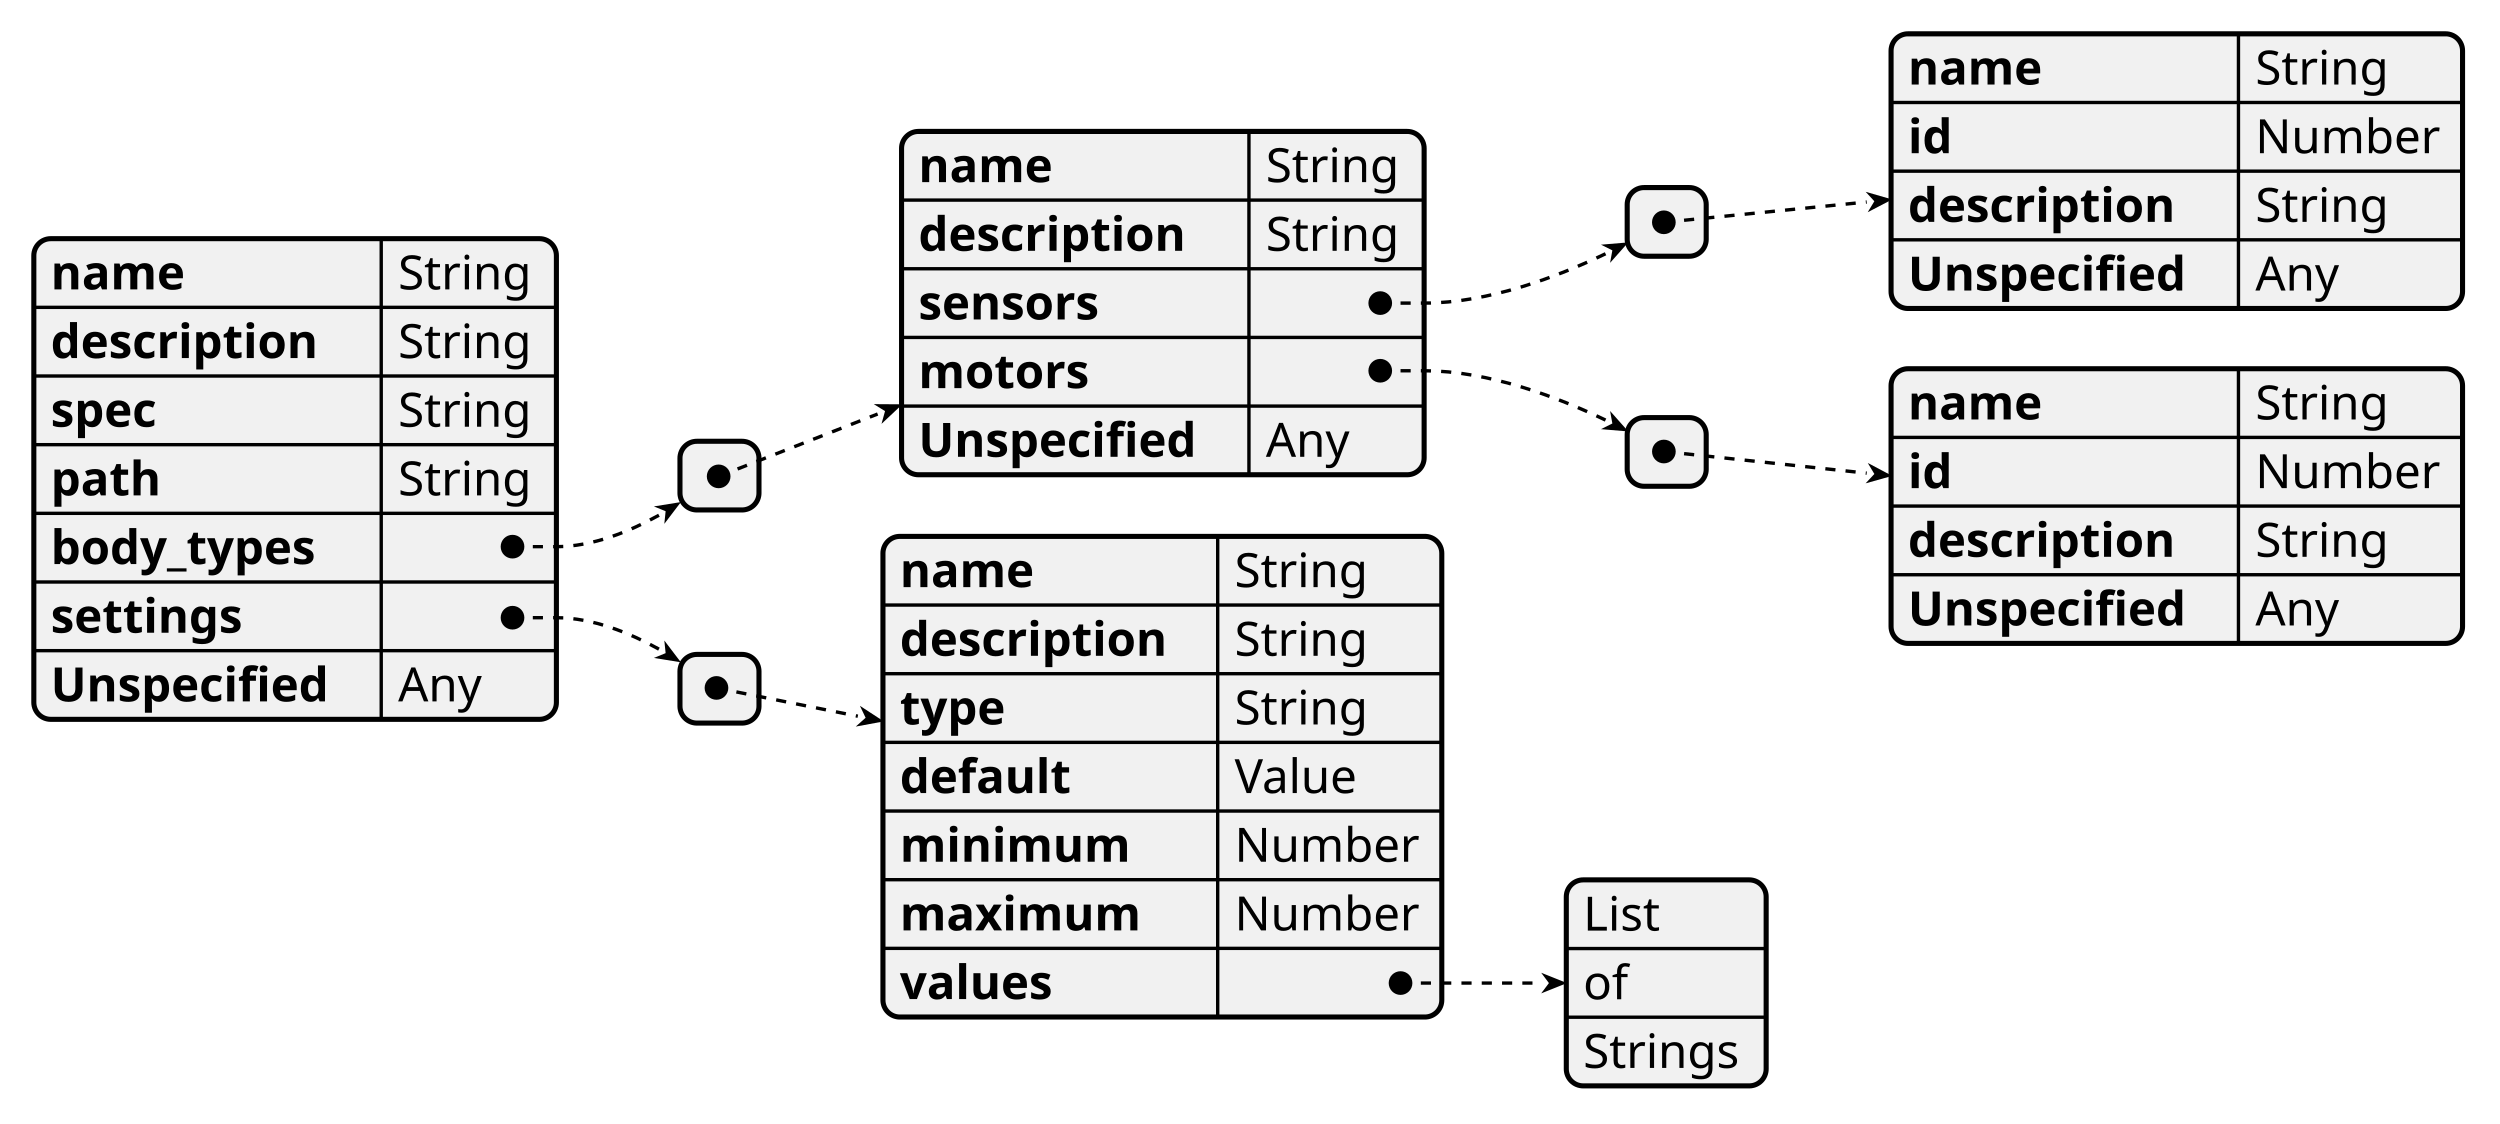
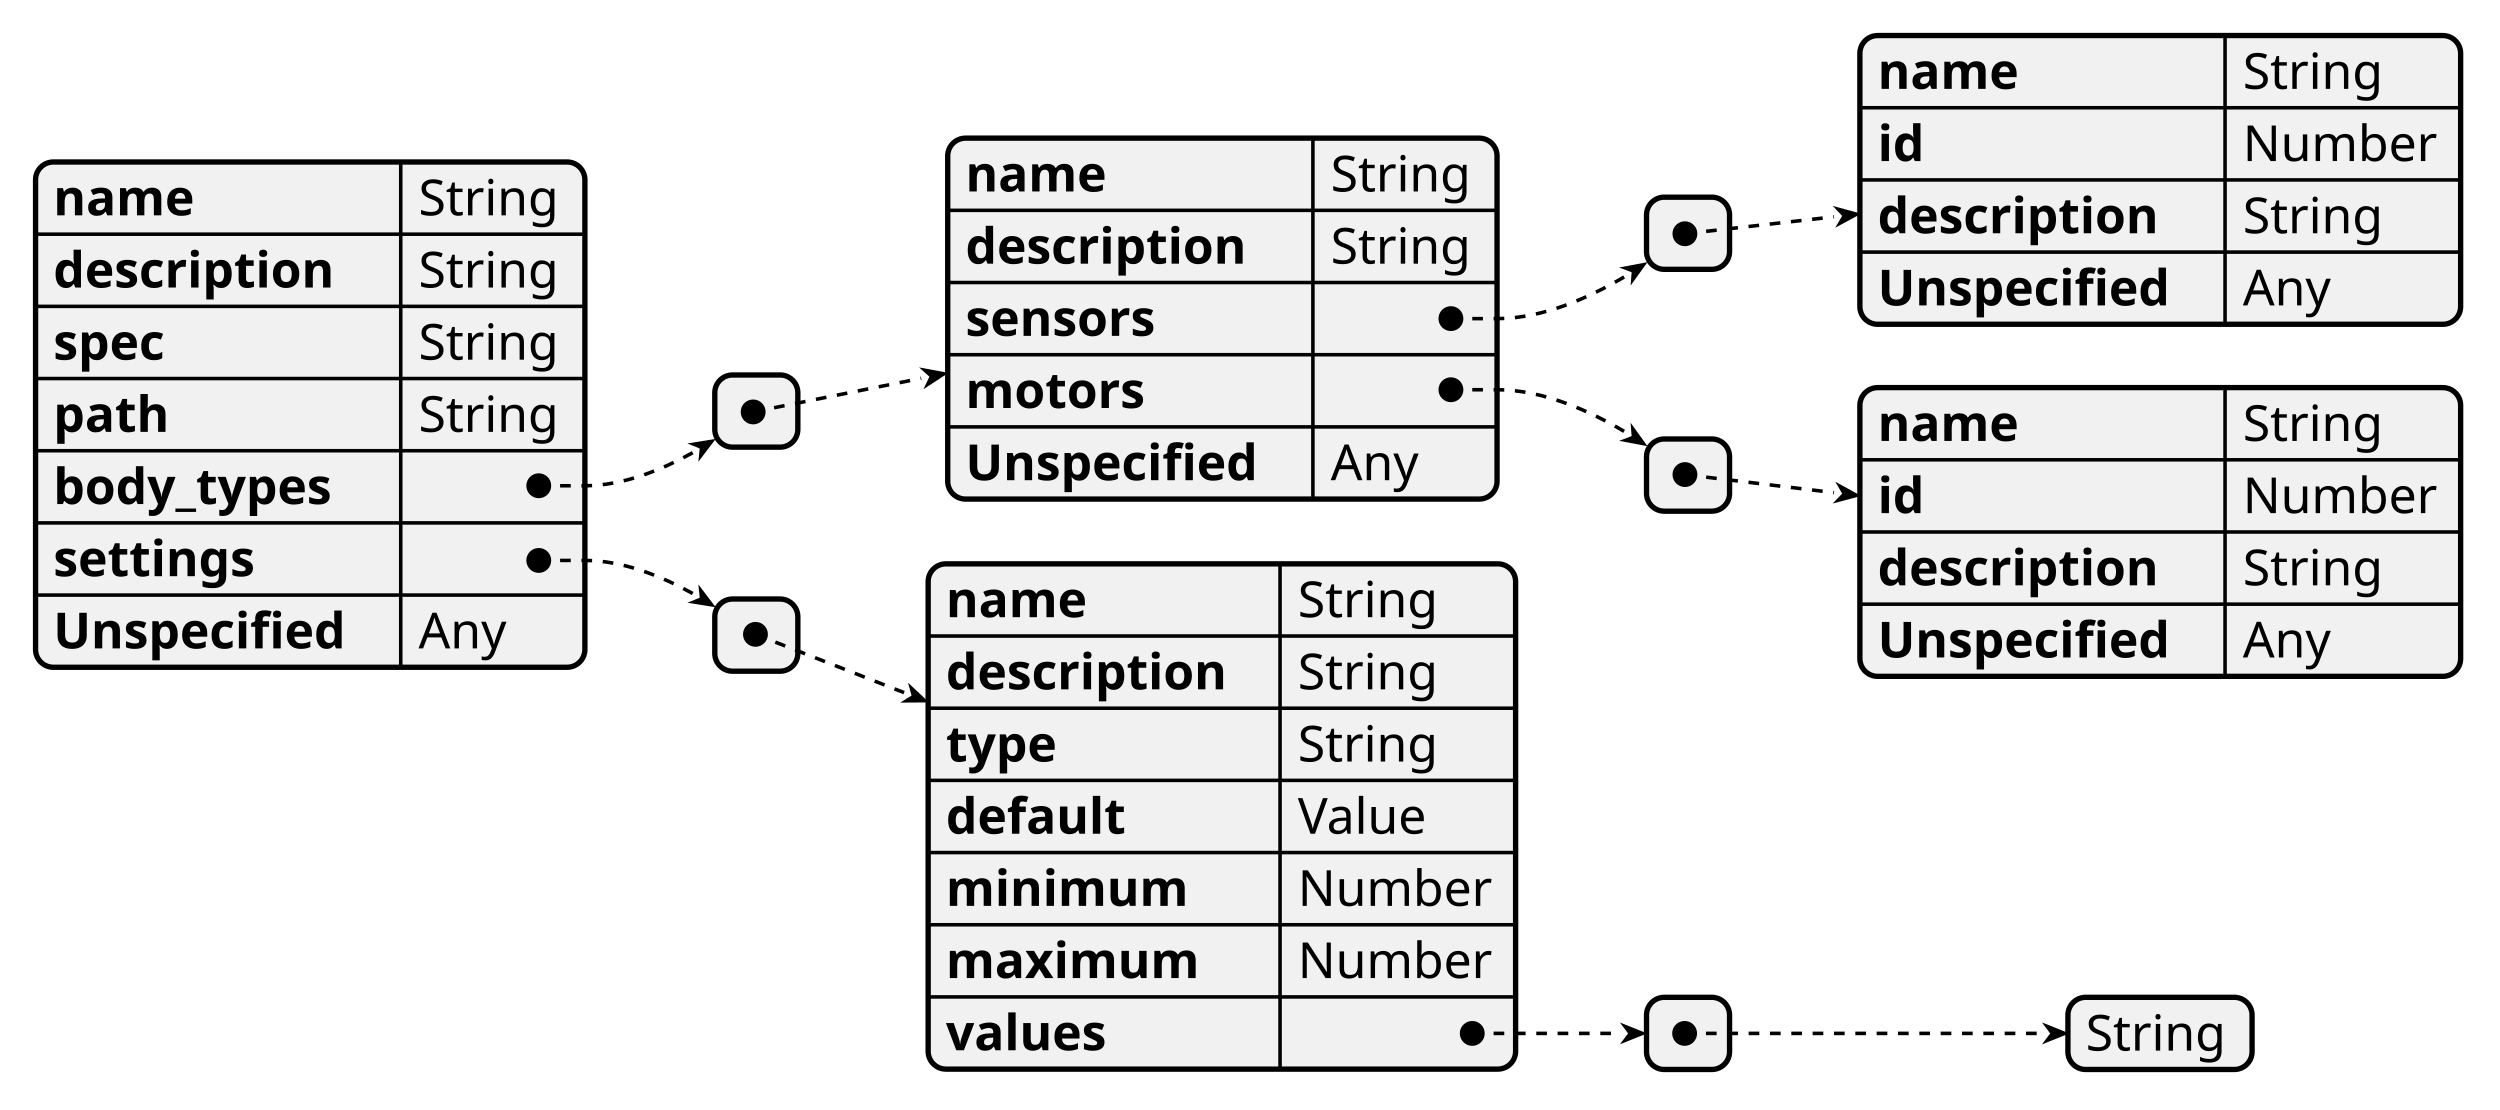
- <svg xmlns="http://www.w3.org/2000/svg" contentStyleType="text/css" data-diagram-type="JSON" height="332px" preserveAspectRatio="none" style="width:739px;height:332px;background:#FFFFFF;" version="1.1" viewBox="0 0 739 332" width="739px" zoomAndPan="magnify">
+ <svg xmlns="http://www.w3.org/2000/svg" version="1.1" data-diagram-type="JSON" style="width:703px;height:312px;background:#FFFFFF;" width="703px" height="312px" viewBox="0 0 703 312" zoomAndPan="magnify" preserveAspectRatio="none" contentStyleType="text/css">
  <defs />
-   <g>
-     <rect fill="#F1F1F1" height="142.078" rx="5" ry="5" style="stroke:#F1F1F1;stroke-width:1.5;" width="154.47" x="10" y="70.555" />
-     <text fill="#000000" font-family="sans-serif" font-size="14" font-weight="bold" lengthAdjust="spacing" textLength="43.497" x="15" y="85.55">name</text>
-     <text fill="#000000" font-family="sans-serif" font-size="14" lengthAdjust="spacing" textLength="41.781" x="117.689" y="85.55">String</text>
-     <line style="stroke:#000000;stroke-width:1;" x1="112.689" x2="112.689" y1="70.555" y2="90.852" />
-     <line style="stroke:#000000;stroke-width:1;" x1="10" x2="164.47" y1="90.852" y2="90.852" />
-     <text fill="#000000" font-family="sans-serif" font-size="14" font-weight="bold" lengthAdjust="spacing" textLength="88.949" x="15" y="105.847">description</text>
-     <text fill="#000000" font-family="sans-serif" font-size="14" lengthAdjust="spacing" textLength="41.781" x="117.689" y="105.847">String</text>
-     <line style="stroke:#000000;stroke-width:1;" x1="112.689" x2="112.689" y1="90.852" y2="111.148" />
-     <line style="stroke:#000000;stroke-width:1;" x1="10" x2="164.47" y1="111.148" y2="111.148" />
-     <text fill="#000000" font-family="sans-serif" font-size="14" font-weight="bold" lengthAdjust="spacing" textLength="36.148" x="15" y="126.144">spec</text>
-     <text fill="#000000" font-family="sans-serif" font-size="14" lengthAdjust="spacing" textLength="41.781" x="117.689" y="126.144">String</text>
-     <line style="stroke:#000000;stroke-width:1;" x1="112.689" x2="112.689" y1="111.148" y2="131.445" />
-     <line style="stroke:#000000;stroke-width:1;" x1="10" x2="164.47" y1="131.445" y2="131.445" />
-     <text fill="#000000" font-family="sans-serif" font-size="14" font-weight="bold" lengthAdjust="spacing" textLength="36.128" x="15" y="146.44">path</text>
-     <text fill="#000000" font-family="sans-serif" font-size="14" lengthAdjust="spacing" textLength="41.781" x="117.689" y="146.44">String</text>
-     <line style="stroke:#000000;stroke-width:1;" x1="112.689" x2="112.689" y1="131.445" y2="151.742" />
-     <line style="stroke:#000000;stroke-width:1;" x1="10" x2="164.47" y1="151.742" y2="151.742" />
-     <text fill="#000000" font-family="sans-serif" font-size="14" font-weight="bold" lengthAdjust="spacing" textLength="89.455" x="15" y="166.737">body_types</text>
-     <text fill="#000000" font-family="sans-serif" font-size="14" lengthAdjust="spacing" textLength="13.351" x="117.689" y="166.737">   </text>
-     <line style="stroke:#000000;stroke-width:1;" x1="112.689" x2="112.689" y1="151.742" y2="172.039" />
-     <line style="stroke:#000000;stroke-width:1;" x1="10" x2="164.47" y1="172.039" y2="172.039" />
-     <text fill="#000000" font-family="sans-serif" font-size="14" font-weight="bold" lengthAdjust="spacing" textLength="64.333" x="15" y="187.034">settings</text>
-     <text fill="#000000" font-family="sans-serif" font-size="14" lengthAdjust="spacing" textLength="13.351" x="117.689" y="187.034">   </text>
-     <line style="stroke:#000000;stroke-width:1;" x1="112.689" x2="112.689" y1="172.039" y2="192.336" />
-     <line style="stroke:#000000;stroke-width:1;" x1="10" x2="164.47" y1="192.336" y2="192.336" />
-     <text fill="#000000" font-family="sans-serif" font-size="14" font-weight="bold" lengthAdjust="spacing" textLength="92.689" x="15" y="207.331">Unspecified</text>
-     <text fill="#000000" font-family="sans-serif" font-size="14" lengthAdjust="spacing" textLength="26.735" x="117.689" y="207.331">Any</text>
-     <line style="stroke:#000000;stroke-width:1;" x1="112.689" x2="112.689" y1="192.336" y2="212.633" />
-     <rect fill="none" height="142.078" rx="5" ry="5" style="stroke:#000000;stroke-width:1.5;" width="154.47" x="10" y="70.555" />
-     <rect fill="#F1F1F1" height="20.297" rx="5" ry="5" style="stroke:#F1F1F1;stroke-width:1.5;" width="23.351" x="201" y="130.445" />
-     <text fill="#000000" font-family="sans-serif" font-size="14" lengthAdjust="spacing" textLength="13.351" x="206" y="145.44">   </text>
-     <rect fill="none" height="20.297" rx="5" ry="5" style="stroke:#000000;stroke-width:1.5;" width="23.351" x="201" y="130.445" />
-     <rect fill="#F1F1F1" height="101.484" rx="5" ry="5" style="stroke:#F1F1F1;stroke-width:1.5;" width="154.47" x="266.5" y="38.852" />
-     <text fill="#000000" font-family="sans-serif" font-size="14" font-weight="bold" lengthAdjust="spacing" textLength="43.497" x="271.5" y="53.847">name</text>
-     <text fill="#000000" font-family="sans-serif" font-size="14" lengthAdjust="spacing" textLength="41.781" x="374.188" y="53.847">String</text>
-     <line style="stroke:#000000;stroke-width:1;" x1="369.188" x2="369.188" y1="38.852" y2="59.148" />
-     <line style="stroke:#000000;stroke-width:1;" x1="266.5" x2="420.97" y1="59.148" y2="59.148" />
-     <text fill="#000000" font-family="sans-serif" font-size="14" font-weight="bold" lengthAdjust="spacing" textLength="88.949" x="271.5" y="74.144">description</text>
-     <text fill="#000000" font-family="sans-serif" font-size="14" lengthAdjust="spacing" textLength="41.781" x="374.188" y="74.144">String</text>
-     <line style="stroke:#000000;stroke-width:1;" x1="369.188" x2="369.188" y1="59.148" y2="79.445" />
-     <line style="stroke:#000000;stroke-width:1;" x1="266.5" x2="420.97" y1="79.445" y2="79.445" />
-     <text fill="#000000" font-family="sans-serif" font-size="14" font-weight="bold" lengthAdjust="spacing" textLength="60.983" x="271.5" y="94.44">sensors</text>
-     <text fill="#000000" font-family="sans-serif" font-size="14" lengthAdjust="spacing" textLength="13.351" x="374.188" y="94.44">   </text>
-     <line style="stroke:#000000;stroke-width:1;" x1="369.188" x2="369.188" y1="79.445" y2="99.742" />
-     <line style="stroke:#000000;stroke-width:1;" x1="266.5" x2="420.97" y1="99.742" y2="99.742" />
-     <text fill="#000000" font-family="sans-serif" font-size="14" font-weight="bold" lengthAdjust="spacing" textLength="55.754" x="271.5" y="114.737">motors</text>
-     <text fill="#000000" font-family="sans-serif" font-size="14" lengthAdjust="spacing" textLength="13.351" x="374.188" y="114.737">   </text>
-     <line style="stroke:#000000;stroke-width:1;" x1="369.188" x2="369.188" y1="99.742" y2="120.039" />
-     <line style="stroke:#000000;stroke-width:1;" x1="266.5" x2="420.97" y1="120.039" y2="120.039" />
-     <text fill="#000000" font-family="sans-serif" font-size="14" font-weight="bold" lengthAdjust="spacing" textLength="92.689" x="271.5" y="135.034">Unspecified</text>
-     <text fill="#000000" font-family="sans-serif" font-size="14" lengthAdjust="spacing" textLength="26.735" x="374.188" y="135.034">Any</text>
-     <line style="stroke:#000000;stroke-width:1;" x1="369.188" x2="369.188" y1="120.039" y2="140.336" />
-     <rect fill="none" height="101.484" rx="5" ry="5" style="stroke:#000000;stroke-width:1.5;" width="154.47" x="266.5" y="38.852" />
-     <rect fill="#F1F1F1" height="20.297" rx="5" ry="5" style="stroke:#F1F1F1;stroke-width:1.5;" width="23.351" x="481" y="55.445" />
-     <text fill="#000000" font-family="sans-serif" font-size="14" lengthAdjust="spacing" textLength="13.351" x="486" y="70.44">   </text>
-     <rect fill="none" height="20.297" rx="5" ry="5" style="stroke:#000000;stroke-width:1.5;" width="23.351" x="481" y="55.445" />
-     <rect fill="#F1F1F1" height="81.188" rx="5" ry="5" style="stroke:#F1F1F1;stroke-width:1.5;" width="168.928" x="559" y="10" />
-     <text fill="#000000" font-family="sans-serif" font-size="14" font-weight="bold" lengthAdjust="spacing" textLength="43.497" x="564" y="24.995">name</text>
-     <text fill="#000000" font-family="sans-serif" font-size="14" lengthAdjust="spacing" textLength="41.781" x="666.688" y="24.995">String</text>
-     <line style="stroke:#000000;stroke-width:1;" x1="661.688" x2="661.688" y1="10" y2="30.297" />
-     <line style="stroke:#000000;stroke-width:1;" x1="559" x2="727.928" y1="30.297" y2="30.297" />
-     <text fill="#000000" font-family="sans-serif" font-size="14" font-weight="bold" lengthAdjust="spacing" textLength="14.82" x="564" y="45.292">id</text>
-     <text fill="#000000" font-family="sans-serif" font-size="14" lengthAdjust="spacing" textLength="56.239" x="666.688" y="45.292">Number</text>
-     <line style="stroke:#000000;stroke-width:1;" x1="661.688" x2="661.688" y1="30.297" y2="50.594" />
-     <line style="stroke:#000000;stroke-width:1;" x1="559" x2="727.928" y1="50.594" y2="50.594" />
-     <text fill="#000000" font-family="sans-serif" font-size="14" font-weight="bold" lengthAdjust="spacing" textLength="88.949" x="564" y="65.589">description</text>
-     <text fill="#000000" font-family="sans-serif" font-size="14" lengthAdjust="spacing" textLength="41.781" x="666.688" y="65.589">String</text>
-     <line style="stroke:#000000;stroke-width:1;" x1="661.688" x2="661.688" y1="50.594" y2="70.891" />
-     <line style="stroke:#000000;stroke-width:1;" x1="559" x2="727.928" y1="70.891" y2="70.891" />
-     <text fill="#000000" font-family="sans-serif" font-size="14" font-weight="bold" lengthAdjust="spacing" textLength="92.689" x="564" y="85.886">Unspecified</text>
-     <text fill="#000000" font-family="sans-serif" font-size="14" lengthAdjust="spacing" textLength="26.735" x="666.688" y="85.886">Any</text>
-     <line style="stroke:#000000;stroke-width:1;" x1="661.688" x2="661.688" y1="70.891" y2="91.188" />
-     <rect fill="none" height="81.188" rx="5" ry="5" style="stroke:#000000;stroke-width:1.5;" width="168.928" x="559" y="10" />
-     <rect fill="#F1F1F1" height="20.297" rx="5" ry="5" style="stroke:#F1F1F1;stroke-width:1.5;" width="23.351" x="481" y="123.445" />
-     <text fill="#000000" font-family="sans-serif" font-size="14" lengthAdjust="spacing" textLength="13.351" x="486" y="138.44">   </text>
-     <rect fill="none" height="20.297" rx="5" ry="5" style="stroke:#000000;stroke-width:1.5;" width="23.351" x="481" y="123.445" />
-     <rect fill="#F1F1F1" height="81.188" rx="5" ry="5" style="stroke:#F1F1F1;stroke-width:1.5;" width="168.928" x="559" y="109" />
-     <text fill="#000000" font-family="sans-serif" font-size="14" font-weight="bold" lengthAdjust="spacing" textLength="43.497" x="564" y="123.995">name</text>
-     <text fill="#000000" font-family="sans-serif" font-size="14" lengthAdjust="spacing" textLength="41.781" x="666.688" y="123.995">String</text>
-     <line style="stroke:#000000;stroke-width:1;" x1="661.688" x2="661.688" y1="109" y2="129.297" />
-     <line style="stroke:#000000;stroke-width:1;" x1="559" x2="727.928" y1="129.297" y2="129.297" />
-     <text fill="#000000" font-family="sans-serif" font-size="14" font-weight="bold" lengthAdjust="spacing" textLength="14.82" x="564" y="144.292">id</text>
-     <text fill="#000000" font-family="sans-serif" font-size="14" lengthAdjust="spacing" textLength="56.239" x="666.688" y="144.292">Number</text>
-     <line style="stroke:#000000;stroke-width:1;" x1="661.688" x2="661.688" y1="129.297" y2="149.594" />
-     <line style="stroke:#000000;stroke-width:1;" x1="559" x2="727.928" y1="149.594" y2="149.594" />
-     <text fill="#000000" font-family="sans-serif" font-size="14" font-weight="bold" lengthAdjust="spacing" textLength="88.949" x="564" y="164.589">description</text>
-     <text fill="#000000" font-family="sans-serif" font-size="14" lengthAdjust="spacing" textLength="41.781" x="666.688" y="164.589">String</text>
-     <line style="stroke:#000000;stroke-width:1;" x1="661.688" x2="661.688" y1="149.594" y2="169.891" />
-     <line style="stroke:#000000;stroke-width:1;" x1="559" x2="727.928" y1="169.891" y2="169.891" />
-     <text fill="#000000" font-family="sans-serif" font-size="14" font-weight="bold" lengthAdjust="spacing" textLength="92.689" x="564" y="184.886">Unspecified</text>
-     <text fill="#000000" font-family="sans-serif" font-size="14" lengthAdjust="spacing" textLength="26.735" x="666.688" y="184.886">Any</text>
-     <line style="stroke:#000000;stroke-width:1;" x1="661.688" x2="661.688" y1="169.891" y2="190.188" />
-     <rect fill="none" height="81.188" rx="5" ry="5" style="stroke:#000000;stroke-width:1.5;" width="168.928" x="559" y="109" />
-     <rect fill="#F1F1F1" height="20.297" rx="5" ry="5" style="stroke:#F1F1F1;stroke-width:1.5;" width="23.351" x="201" y="193.445" />
-     <text fill="#000000" font-family="sans-serif" font-size="14" lengthAdjust="spacing" textLength="13.351" x="206" y="208.44">   </text>
-     <rect fill="none" height="20.297" rx="5" ry="5" style="stroke:#000000;stroke-width:1.5;" width="23.351" x="201" y="193.445" />
-     <rect fill="#F1F1F1" height="142.078" rx="5" ry="5" style="stroke:#F1F1F1;stroke-width:1.5;" width="165.189" x="261" y="158.555" />
-     <text fill="#000000" font-family="sans-serif" font-size="14" font-weight="bold" lengthAdjust="spacing" textLength="43.497" x="266" y="173.55">name</text>
-     <text fill="#000000" font-family="sans-serif" font-size="14" lengthAdjust="spacing" textLength="41.781" x="364.949" y="173.55">String</text>
-     <line style="stroke:#000000;stroke-width:1;" x1="359.949" x2="359.949" y1="158.555" y2="178.852" />
-     <line style="stroke:#000000;stroke-width:1;" x1="261" x2="426.188" y1="178.852" y2="178.852" />
-     <text fill="#000000" font-family="sans-serif" font-size="14" font-weight="bold" lengthAdjust="spacing" textLength="88.949" x="266" y="193.847">description</text>
-     <text fill="#000000" font-family="sans-serif" font-size="14" lengthAdjust="spacing" textLength="41.781" x="364.949" y="193.847">String</text>
-     <line style="stroke:#000000;stroke-width:1;" x1="359.949" x2="359.949" y1="178.852" y2="199.148" />
-     <line style="stroke:#000000;stroke-width:1;" x1="261" x2="426.188" y1="199.148" y2="199.148" />
-     <text fill="#000000" font-family="sans-serif" font-size="14" font-weight="bold" lengthAdjust="spacing" textLength="35.335" x="266" y="214.144">type</text>
-     <text fill="#000000" font-family="sans-serif" font-size="14" lengthAdjust="spacing" textLength="41.781" x="364.949" y="214.144">String</text>
-     <line style="stroke:#000000;stroke-width:1;" x1="359.949" x2="359.949" y1="199.148" y2="219.445" />
-     <line style="stroke:#000000;stroke-width:1;" x1="261" x2="426.188" y1="219.445" y2="219.445" />
-     <text fill="#000000" font-family="sans-serif" font-size="14" font-weight="bold" lengthAdjust="spacing" textLength="56.513" x="266" y="234.44">default</text>
-     <text fill="#000000" font-family="sans-serif" font-size="14" lengthAdjust="spacing" textLength="39.532" x="364.949" y="234.44">Value</text>
-     <line style="stroke:#000000;stroke-width:1;" x1="359.949" x2="359.949" y1="219.445" y2="239.742" />
-     <line style="stroke:#000000;stroke-width:1;" x1="261" x2="426.188" y1="239.742" y2="239.742" />
-     <text fill="#000000" font-family="sans-serif" font-size="14" font-weight="bold" lengthAdjust="spacing" textLength="73.295" x="266" y="254.737">minimum</text>
-     <text fill="#000000" font-family="sans-serif" font-size="14" lengthAdjust="spacing" textLength="56.239" x="364.949" y="254.737">Number</text>
-     <line style="stroke:#000000;stroke-width:1;" x1="359.949" x2="359.949" y1="239.742" y2="260.039" />
-     <line style="stroke:#000000;stroke-width:1;" x1="261" x2="426.188" y1="260.039" y2="260.039" />
-     <text fill="#000000" font-family="sans-serif" font-size="14" font-weight="bold" lengthAdjust="spacing" textLength="77.007" x="266" y="275.034">maximum</text>
-     <text fill="#000000" font-family="sans-serif" font-size="14" lengthAdjust="spacing" textLength="56.239" x="364.949" y="275.034">Number</text>
-     <line style="stroke:#000000;stroke-width:1;" x1="359.949" x2="359.949" y1="260.039" y2="280.336" />
-     <line style="stroke:#000000;stroke-width:1;" x1="261" x2="426.188" y1="280.336" y2="280.336" />
-     <text fill="#000000" font-family="sans-serif" font-size="14" font-weight="bold" lengthAdjust="spacing" textLength="51.167" x="266" y="295.331">values</text>
-     <text fill="#000000" font-family="sans-serif" font-size="14" lengthAdjust="spacing" textLength="13.351" x="364.949" y="295.331">   </text>
-     <line style="stroke:#000000;stroke-width:1;" x1="359.949" x2="359.949" y1="280.336" y2="300.633" />
-     <rect fill="none" height="142.078" rx="5" ry="5" style="stroke:#000000;stroke-width:1.5;" width="165.189" x="261" y="158.555" />
-     <rect fill="#F1F1F1" height="60.891" rx="5" ry="5" style="stroke:#F1F1F1;stroke-width:1.5;" width="59.075" x="463" y="260.094" />
-     <text fill="#000000" font-family="sans-serif" font-size="14" lengthAdjust="spacing" textLength="24.473" x="468" y="275.089">List</text>
-     <line style="stroke:#000000;stroke-width:1;" x1="463" x2="522.075" y1="280.391" y2="280.391" />
-     <text fill="#000000" font-family="sans-serif" font-size="14" lengthAdjust="spacing" textLength="13.494" x="468" y="295.386">of</text>
-     <line style="stroke:#000000;stroke-width:1;" x1="463" x2="522.075" y1="300.688" y2="300.688" />
-     <text fill="#000000" font-family="sans-serif" font-size="14" lengthAdjust="spacing" textLength="49.075" x="468" y="315.683">Strings</text>
-     <rect fill="none" height="60.891" rx="5" ry="5" style="stroke:#000000;stroke-width:1.5;" width="59.075" x="463" y="260.094" />
-     <path d="M491.835,65.71 L504.77,64.417 C515.684,63.325 533.029,61.591 551.795,59.714" fill="none" style="stroke:#000000;stroke-width:1;stroke-dasharray:3,3;" />
-     <path d="M552.096,62.729 L554.056,59.488 L551.493,56.7 L559.331,58.961 L552.096,62.729" fill="#000000" />
-     <ellipse cx="491.835" cy="65.71" fill="#000000" rx="3" ry="3" style="stroke:#000000;stroke-width:1;" />
-     <path d="M408,89.594 L421,89.594 C440.058,89.594 460.55,81.737 474.596,75.015" fill="none" style="stroke:#000000;stroke-width:1;stroke-dasharray:3,3;" />
-     <path d="M475.942,77.701 L476.611,74.005 L473.25,72.328 L481.312,71.65 L475.942,77.701" fill="#000000" />
-     <ellipse cx="408" cy="89.594" fill="#000000" rx="3" ry="3" style="stroke:#000000;stroke-width:1;" />
-     <path d="M491.844,133.47 L504.77,134.849 C515.684,136.013 533.029,137.863 551.795,139.865" fill="none" style="stroke:#000000;stroke-width:1;stroke-dasharray:3,3;" />
-     <path d="M551.473,142.88 L554.056,140.106 L552.116,136.851 L559.331,140.669 L551.473,142.88" fill="#000000" />
-     <ellipse cx="491.844" cy="133.47" fill="#000000" rx="3" ry="3" style="stroke:#000000;stroke-width:1;" />
-     <path d="M408,109.594 L421,109.594 C440.058,109.594 460.55,117.45 474.596,124.173" fill="none" style="stroke:#000000;stroke-width:1;stroke-dasharray:3,3;" />
-     <path d="M473.25,126.859 L476.611,125.182 L475.942,121.486 L481.312,127.537 L473.25,126.859" fill="#000000" />
-     <ellipse cx="408" cy="109.594" fill="#000000" rx="3" ry="3" style="stroke:#000000;stroke-width:1;" />
-     <path d="M212.435,140.816 L224.537,136.068 C233.109,132.705 245.662,127.78 259.428,122.379" fill="none" style="stroke:#000000;stroke-width:1;stroke-dasharray:3,3;" />
-     <path d="M260.573,125.297 L261.617,121.521 L258.284,119.462 L266.723,119.518 L260.573,125.297" fill="#000000" />
-     <ellipse cx="212.435" cy="140.816" fill="#000000" rx="3" ry="3" style="stroke:#000000;stroke-width:1;" />
-     <path d="M151.5,161.594 L164.5,161.594 C175.172,161.594 186.129,157.105 194.827,152.278" fill="none" style="stroke:#000000;stroke-width:1;stroke-dasharray:3,3;" />
-     <path d="M196.373,154.855 L196.76,151.118 L193.281,149.701 L201.269,148.413 L196.373,154.855" fill="#000000" />
-     <ellipse cx="151.5" cy="161.594" fill="#000000" rx="3" ry="3" style="stroke:#000000;stroke-width:1;" />
-     <path d="M414,290.594 L427,290.594 C436.257,290.594 446.256,290.594 455.57,290.594" fill="none" style="stroke:#000000;stroke-width:1;stroke-dasharray:3,3;" />
-     <path d="M455.57,293.647 L457.86,290.594 L455.57,287.541 L463.202,290.594 L455.57,293.647" fill="#000000" />
-     <ellipse cx="414" cy="290.594" fill="#000000" rx="3" ry="3" style="stroke:#000000;stroke-width:1;" />
-     <path d="M211.789,203.352 L224.537,205.901 C231.877,207.369 242.136,209.421 253.576,211.709" fill="none" style="stroke:#000000;stroke-width:1;stroke-dasharray:3,3;" />
-     <path d="M252.962,214.777 L255.877,212.169 L254.19,208.641 L261.245,213.243 L252.962,214.777" fill="#000000" />
-     <ellipse cx="211.789" cy="203.352" fill="#000000" rx="3" ry="3" style="stroke:#000000;stroke-width:1;" />
-     <path d="M151.5,182.594 L164.5,182.594 C175.172,182.594 186.129,187.083 194.827,191.91" fill="none" style="stroke:#000000;stroke-width:1;stroke-dasharray:3,3;" />
-     <path d="M193.281,194.487 L196.76,193.069 L196.373,189.333 L201.269,195.774 L193.281,194.487" fill="#000000" />
-     <ellipse cx="151.5" cy="182.594" fill="#000000" rx="3" ry="3" style="stroke:#000000;stroke-width:1;" />
+   <g font-family="sans-serif" lengthAdjust="spacing">
+     <rect x="10" y="45.555" width="154.47" height="142.078" fill="#F1F1F1" style="stroke:#F1F1F1;stroke-width:1.5;" rx="5" ry="5" />
+     <text x="15" y="60.55" fill="#000" font-size="14" textLength="43.497" font-weight="700">name</text>
+     <text x="117.688" y="60.55" fill="#000" font-size="14" textLength="41.781">String</text>
+     <line x1="112.688" y1="45.555" x2="112.688" y2="65.852" style="stroke:#000;stroke-width:1;" />
+     <line x1="10" y1="65.852" x2="164.47" y2="65.852" style="stroke:#000;stroke-width:1;" />
+     <text x="15" y="80.847" fill="#000" font-size="14" textLength="88.949" font-weight="700">description</text>
+     <text x="117.688" y="80.847" fill="#000" font-size="14" textLength="41.781">String</text>
+     <line x1="112.688" y1="65.852" x2="112.688" y2="86.148" style="stroke:#000;stroke-width:1;" />
+     <line x1="10" y1="86.148" x2="164.47" y2="86.148" style="stroke:#000;stroke-width:1;" />
+     <text x="15" y="101.144" fill="#000" font-size="14" textLength="36.148" font-weight="700">spec</text>
+     <text x="117.688" y="101.144" fill="#000" font-size="14" textLength="41.781">String</text>
+     <line x1="112.688" y1="86.148" x2="112.688" y2="106.445" style="stroke:#000;stroke-width:1;" />
+     <line x1="10" y1="106.445" x2="164.47" y2="106.445" style="stroke:#000;stroke-width:1;" />
+     <text x="15" y="121.44" fill="#000" font-size="14" textLength="36.128" font-weight="700">path</text>
+     <text x="117.688" y="121.44" fill="#000" font-size="14" textLength="41.781">String</text>
+     <line x1="112.688" y1="106.445" x2="112.688" y2="126.742" style="stroke:#000;stroke-width:1;" />
+     <line x1="10" y1="126.742" x2="164.47" y2="126.742" style="stroke:#000;stroke-width:1;" />
+     <text x="15" y="141.737" fill="#000" font-size="14" textLength="89.455" font-weight="700">body_types</text>
+     <text x="117.688" y="141.737" fill="#000" font-size="14" textLength="13.351">   </text>
+     <line x1="112.688" y1="126.742" x2="112.688" y2="147.039" style="stroke:#000;stroke-width:1;" />
+     <line x1="10" y1="147.039" x2="164.47" y2="147.039" style="stroke:#000;stroke-width:1;" />
+     <text x="15" y="162.034" fill="#000" font-size="14" textLength="64.333" font-weight="700">settings</text>
+     <text x="117.688" y="162.034" fill="#000" font-size="14" textLength="13.351">   </text>
+     <line x1="112.688" y1="147.039" x2="112.688" y2="167.336" style="stroke:#000;stroke-width:1;" />
+     <line x1="10" y1="167.336" x2="164.47" y2="167.336" style="stroke:#000;stroke-width:1;" />
+     <text x="15" y="182.331" fill="#000" font-size="14" textLength="92.688" font-weight="700">Unspecified</text>
+     <text x="117.688" y="182.331" fill="#000" font-size="14" textLength="26.735">Any</text>
+     <line x1="112.688" y1="167.336" x2="112.688" y2="187.633" style="stroke:#000;stroke-width:1;" />
+     <rect x="10" y="45.555" width="154.47" height="142.078" fill="none" style="stroke:#000;stroke-width:1.5;" rx="5" ry="5" />
+     <rect x="201" y="105.445" width="23.351" height="20.297" fill="#F1F1F1" style="stroke:#F1F1F1;stroke-width:1.5;" rx="5" ry="5" />
+     <text x="206" y="120.44" fill="#000" font-size="14" textLength="13.351">   </text>
+     <rect x="201" y="105.445" width="23.351" height="20.297" fill="none" style="stroke:#000;stroke-width:1.5;" rx="5" ry="5" />
+     <rect x="266.5" y="38.852" width="154.47" height="101.484" fill="#F1F1F1" style="stroke:#F1F1F1;stroke-width:1.5;" rx="5" ry="5" />
+     <text x="271.5" y="53.847" fill="#000" font-size="14" textLength="43.497" font-weight="700">name</text>
+     <text x="374.188" y="53.847" fill="#000" font-size="14" textLength="41.781">String</text>
+     <line x1="369.188" y1="38.852" x2="369.188" y2="59.148" style="stroke:#000;stroke-width:1;" />
+     <line x1="266.5" y1="59.148" x2="420.97" y2="59.148" style="stroke:#000;stroke-width:1;" />
+     <text x="271.5" y="74.144" fill="#000" font-size="14" textLength="88.949" font-weight="700">description</text>
+     <text x="374.188" y="74.144" fill="#000" font-size="14" textLength="41.781">String</text>
+     <line x1="369.188" y1="59.148" x2="369.188" y2="79.445" style="stroke:#000;stroke-width:1;" />
+     <line x1="266.5" y1="79.445" x2="420.97" y2="79.445" style="stroke:#000;stroke-width:1;" />
+     <text x="271.5" y="94.44" fill="#000" font-size="14" textLength="60.983" font-weight="700">sensors</text>
+     <text x="374.188" y="94.44" fill="#000" font-size="14" textLength="13.351">   </text>
+     <line x1="369.188" y1="79.445" x2="369.188" y2="99.742" style="stroke:#000;stroke-width:1;" />
+     <line x1="266.5" y1="99.742" x2="420.97" y2="99.742" style="stroke:#000;stroke-width:1;" />
+     <text x="271.5" y="114.737" fill="#000" font-size="14" textLength="55.754" font-weight="700">motors</text>
+     <text x="374.188" y="114.737" fill="#000" font-size="14" textLength="13.351">   </text>
+     <line x1="369.188" y1="99.742" x2="369.188" y2="120.039" style="stroke:#000;stroke-width:1;" />
+     <line x1="266.5" y1="120.039" x2="420.97" y2="120.039" style="stroke:#000;stroke-width:1;" />
+     <text x="271.5" y="135.034" fill="#000" font-size="14" textLength="92.688" font-weight="700">Unspecified</text>
+     <text x="374.188" y="135.034" fill="#000" font-size="14" textLength="26.735">Any</text>
+     <line x1="369.188" y1="120.039" x2="369.188" y2="140.336" style="stroke:#000;stroke-width:1;" />
+     <rect x="266.5" y="38.852" width="154.47" height="101.484" fill="none" style="stroke:#000;stroke-width:1.5;" rx="5" ry="5" />
+     <rect x="463" y="55.445" width="23.351" height="20.297" fill="#F1F1F1" style="stroke:#F1F1F1;stroke-width:1.5;" rx="5" ry="5" />
+     <text x="468" y="70.44" fill="#000" font-size="14" textLength="13.351">   </text>
+     <rect x="463" y="55.445" width="23.351" height="20.297" fill="none" style="stroke:#000;stroke-width:1.5;" rx="5" ry="5" />
+     <rect x="523" y="10" width="168.928" height="81.188" fill="#F1F1F1" style="stroke:#F1F1F1;stroke-width:1.5;" rx="5" ry="5" />
+     <text x="528" y="24.995" fill="#000" font-size="14" textLength="43.497" font-weight="700">name</text>
+     <text x="630.688" y="24.995" fill="#000" font-size="14" textLength="41.781">String</text>
+     <line x1="625.688" y1="10" x2="625.688" y2="30.297" style="stroke:#000;stroke-width:1;" />
+     <line x1="523" y1="30.297" x2="691.928" y2="30.297" style="stroke:#000;stroke-width:1;" />
+     <text x="528" y="45.292" fill="#000" font-size="14" textLength="14.82" font-weight="700">id</text>
+     <text x="630.688" y="45.292" fill="#000" font-size="14" textLength="56.239">Number</text>
+     <line x1="625.688" y1="30.297" x2="625.688" y2="50.594" style="stroke:#000;stroke-width:1;" />
+     <line x1="523" y1="50.594" x2="691.928" y2="50.594" style="stroke:#000;stroke-width:1;" />
+     <text x="528" y="65.589" fill="#000" font-size="14" textLength="88.949" font-weight="700">description</text>
+     <text x="630.688" y="65.589" fill="#000" font-size="14" textLength="41.781">String</text>
+     <line x1="625.688" y1="50.594" x2="625.688" y2="70.891" style="stroke:#000;stroke-width:1;" />
+     <line x1="523" y1="70.891" x2="691.928" y2="70.891" style="stroke:#000;stroke-width:1;" />
+     <text x="528" y="85.886" fill="#000" font-size="14" textLength="92.688" font-weight="700">Unspecified</text>
+     <text x="630.688" y="85.886" fill="#000" font-size="14" textLength="26.735">Any</text>
+     <line x1="625.688" y1="70.891" x2="625.688" y2="91.188" style="stroke:#000;stroke-width:1;" />
+     <rect x="523" y="10" width="168.928" height="81.188" fill="none" style="stroke:#000;stroke-width:1.5;" rx="5" ry="5" />
+     <rect x="463" y="123.445" width="23.351" height="20.297" fill="#F1F1F1" style="stroke:#F1F1F1;stroke-width:1.5;" rx="5" ry="5" />
+     <text x="468" y="138.44" fill="#000" font-size="14" textLength="13.351">   </text>
+     <rect x="463" y="123.445" width="23.351" height="20.297" fill="none" style="stroke:#000;stroke-width:1.5;" rx="5" ry="5" />
+     <rect x="523" y="109" width="168.928" height="81.188" fill="#F1F1F1" style="stroke:#F1F1F1;stroke-width:1.5;" rx="5" ry="5" />
+     <text x="528" y="123.995" fill="#000" font-size="14" textLength="43.497" font-weight="700">name</text>
+     <text x="630.688" y="123.995" fill="#000" font-size="14" textLength="41.781">String</text>
+     <line x1="625.688" y1="109" x2="625.688" y2="129.297" style="stroke:#000;stroke-width:1;" />
+     <line x1="523" y1="129.297" x2="691.928" y2="129.297" style="stroke:#000;stroke-width:1;" />
+     <text x="528" y="144.292" fill="#000" font-size="14" textLength="14.82" font-weight="700">id</text>
+     <text x="630.688" y="144.292" fill="#000" font-size="14" textLength="56.239">Number</text>
+     <line x1="625.688" y1="129.297" x2="625.688" y2="149.594" style="stroke:#000;stroke-width:1;" />
+     <line x1="523" y1="149.594" x2="691.928" y2="149.594" style="stroke:#000;stroke-width:1;" />
+     <text x="528" y="164.589" fill="#000" font-size="14" textLength="88.949" font-weight="700">description</text>
+     <text x="630.688" y="164.589" fill="#000" font-size="14" textLength="41.781">String</text>
+     <line x1="625.688" y1="149.594" x2="625.688" y2="169.891" style="stroke:#000;stroke-width:1;" />
+     <line x1="523" y1="169.891" x2="691.928" y2="169.891" style="stroke:#000;stroke-width:1;" />
+     <text x="528" y="184.886" fill="#000" font-size="14" textLength="92.688" font-weight="700">Unspecified</text>
+     <text x="630.688" y="184.886" fill="#000" font-size="14" textLength="26.735">Any</text>
+     <line x1="625.688" y1="169.891" x2="625.688" y2="190.188" style="stroke:#000;stroke-width:1;" />
+     <rect x="523" y="109" width="168.928" height="81.188" fill="none" style="stroke:#000;stroke-width:1.5;" rx="5" ry="5" />
+     <rect x="201" y="168.445" width="23.351" height="20.297" fill="#F1F1F1" style="stroke:#F1F1F1;stroke-width:1.5;" rx="5" ry="5" />
+     <text x="206" y="183.44" fill="#000" font-size="14" textLength="13.351">   </text>
+     <rect x="201" y="168.445" width="23.351" height="20.297" fill="none" style="stroke:#000;stroke-width:1.5;" rx="5" ry="5" />
+     <rect x="261" y="158.555" width="165.188" height="142.078" fill="#F1F1F1" style="stroke:#F1F1F1;stroke-width:1.5;" rx="5" ry="5" />
+     <text x="266" y="173.55" fill="#000" font-size="14" textLength="43.497" font-weight="700">name</text>
+     <text x="364.949" y="173.55" fill="#000" font-size="14" textLength="41.781">String</text>
+     <line x1="359.949" y1="158.555" x2="359.949" y2="178.852" style="stroke:#000;stroke-width:1;" />
+     <line x1="261" y1="178.852" x2="426.188" y2="178.852" style="stroke:#000;stroke-width:1;" />
+     <text x="266" y="193.847" fill="#000" font-size="14" textLength="88.949" font-weight="700">description</text>
+     <text x="364.949" y="193.847" fill="#000" font-size="14" textLength="41.781">String</text>
+     <line x1="359.949" y1="178.852" x2="359.949" y2="199.148" style="stroke:#000;stroke-width:1;" />
+     <line x1="261" y1="199.148" x2="426.188" y2="199.148" style="stroke:#000;stroke-width:1;" />
+     <text x="266" y="214.144" fill="#000" font-size="14" textLength="35.335" font-weight="700">type</text>
+     <text x="364.949" y="214.144" fill="#000" font-size="14" textLength="41.781">String</text>
+     <line x1="359.949" y1="199.148" x2="359.949" y2="219.445" style="stroke:#000;stroke-width:1;" />
+     <line x1="261" y1="219.445" x2="426.188" y2="219.445" style="stroke:#000;stroke-width:1;" />
+     <text x="266" y="234.44" fill="#000" font-size="14" textLength="56.513" font-weight="700">default</text>
+     <text x="364.949" y="234.44" fill="#000" font-size="14" textLength="39.532">Value</text>
+     <line x1="359.949" y1="219.445" x2="359.949" y2="239.742" style="stroke:#000;stroke-width:1;" />
+     <line x1="261" y1="239.742" x2="426.188" y2="239.742" style="stroke:#000;stroke-width:1;" />
+     <text x="266" y="254.737" fill="#000" font-size="14" textLength="73.295" font-weight="700">minimum</text>
+     <text x="364.949" y="254.737" fill="#000" font-size="14" textLength="56.239">Number</text>
+     <line x1="359.949" y1="239.742" x2="359.949" y2="260.039" style="stroke:#000;stroke-width:1;" />
+     <line x1="261" y1="260.039" x2="426.188" y2="260.039" style="stroke:#000;stroke-width:1;" />
+     <text x="266" y="275.034" fill="#000" font-size="14" textLength="77.007" font-weight="700">maximum</text>
+     <text x="364.949" y="275.034" fill="#000" font-size="14" textLength="56.239">Number</text>
+     <line x1="359.949" y1="260.039" x2="359.949" y2="280.336" style="stroke:#000;stroke-width:1;" />
+     <line x1="261" y1="280.336" x2="426.188" y2="280.336" style="stroke:#000;stroke-width:1;" />
+     <text x="266" y="295.331" fill="#000" font-size="14" textLength="51.167" font-weight="700">values</text>
+     <text x="364.949" y="295.331" fill="#000" font-size="14" textLength="13.351">   </text>
+     <line x1="359.949" y1="280.336" x2="359.949" y2="300.633" style="stroke:#000;stroke-width:1;" />
+     <rect x="261" y="158.555" width="165.188" height="142.078" fill="none" style="stroke:#000;stroke-width:1.5;" rx="5" ry="5" />
+     <rect x="463" y="280.445" width="23.351" height="20.297" fill="#F1F1F1" style="stroke:#F1F1F1;stroke-width:1.5;" rx="5" ry="5" />
+     <text x="468" y="295.44" fill="#000" font-size="14" textLength="13.351">   </text>
+     <rect x="463" y="280.445" width="23.351" height="20.297" fill="none" style="stroke:#000;stroke-width:1.5;" rx="5" ry="5" />
+     <rect x="581.5" y="280.445" width="51.781" height="20.297" fill="#F1F1F1" style="stroke:#F1F1F1;stroke-width:1.5;" rx="5" ry="5" />
+     <text x="586.5" y="295.44" fill="#000" font-size="14" textLength="41.781">String</text>
+     <rect x="581.5" y="280.445" width="51.781" height="20.297" fill="none" style="stroke:#000;stroke-width:1.5;" rx="5" ry="5" />
+     <path d="M473.797,65.73 L486.714,64.263 C494.064,63.427 504.295,62.265 515.717,60.967" style="stroke:#000;stroke-width:1;stroke-dasharray:3,3;" fill="none" />
+     <path d="M516.065,64.03 L518.015,60.706 L515.369,57.903 L523.376,60.096 L516.065,64.03" fill="#000" />
+     <ellipse cx="473.797" cy="65.73" rx="3" ry="3" fill="#000" style="stroke:#000;stroke-width:1;" />
+     <path d="M408,89.594 L421,89.594 C433.803,89.594 446.92,83.71 456.902,77.77" style="stroke:#000;stroke-width:1;stroke-dasharray:3,3;" fill="none" />
+     <path d="M458.523,80.316 L458.813,76.554 L455.282,75.223 L463.27,73.719 L458.523,80.316" fill="#000" />
+     <ellipse cx="408" cy="89.594" rx="3" ry="3" fill="#000" style="stroke:#000;stroke-width:1;" />
+     <path d="M473.809,133.449 L486.714,135.014 C494.064,135.905 504.295,137.145 515.717,138.529" style="stroke:#000;stroke-width:1;stroke-dasharray:3,3;" fill="none" />
+     <path d="M515.346,141.593 L518.015,138.808 L516.088,135.465 L523.376,139.458 L515.346,141.593" fill="#000" />
+     <ellipse cx="473.809" cy="133.449" rx="3" ry="3" fill="#000" style="stroke:#000;stroke-width:1;" />
+     <path d="M408,109.594 L421,109.594 C433.803,109.594 446.92,115.477 456.902,121.418" style="stroke:#000;stroke-width:1;stroke-dasharray:3,3;" fill="none" />
+     <path d="M455.282,123.965 L458.813,122.633 L458.523,118.871 L463.27,125.468 L455.282,123.965" fill="#000" />
+     <ellipse cx="408" cy="109.594" rx="3" ry="3" fill="#000" style="stroke:#000;stroke-width:1;" />
+     <path d="M211.789,115.836 L224.537,113.286 C233.03,111.588 245.432,109.107 259.05,106.384" style="stroke:#000;stroke-width:1;stroke-dasharray:3,3;" fill="none" />
+     <path d="M259.664,109.453 L261.352,105.923 L258.436,103.314 L266.723,104.849 L259.664,109.453" fill="#000" />
+     <ellipse cx="211.789" cy="115.836" rx="3" ry="3" fill="#000" style="stroke:#000;stroke-width:1;" />
+     <path d="M151.5,136.594 L164.5,136.594 C175.172,136.594 186.129,132.105 194.827,127.278" style="stroke:#000;stroke-width:1;stroke-dasharray:3,3;" fill="none" />
+     <path d="M196.373,129.855 L196.76,126.118 L193.281,124.701 L201.269,123.413 L196.373,129.855" fill="#000" />
+     <ellipse cx="151.5" cy="136.594" rx="3" ry="3" fill="#000" style="stroke:#000;stroke-width:1;" />
+     <path d="M473.714,290.594 L486.714,290.594 C506.15,290.594 545.739,290.594 574.196,290.594" style="stroke:#000;stroke-width:1;stroke-dasharray:3,3;" fill="none" />
+     <path d="M574.196,293.676 L576.508,290.594 L574.196,287.512 L581.901,290.594 L574.196,293.676" fill="#000" />
+     <ellipse cx="473.714" cy="290.594" rx="3" ry="3" fill="#000" style="stroke:#000;stroke-width:1;" />
+     <path d="M414,290.594 L427,290.594 C436.399,290.594 446.855,290.594 455.514,290.594" style="stroke:#000;stroke-width:1;stroke-dasharray:3,3;" fill="none" />
+     <path d="M455.514,293.657 L457.812,290.594 L455.514,287.53 L463.173,290.594 L455.514,293.657" fill="#000" />
+     <ellipse cx="414" cy="290.594" rx="3" ry="3" fill="#000" style="stroke:#000;stroke-width:1;" />
+     <path d="M212.435,178.372 L224.537,183.12 C232.017,186.054 242.528,190.178 254.231,194.769" style="stroke:#000;stroke-width:1;stroke-dasharray:3,3;" fill="none" />
+     <path d="M253.13,197.575 L256.335,195.595 L255.332,191.963 L261.246,197.521 L253.13,197.575" fill="#000" />
+     <ellipse cx="212.435" cy="178.372" rx="3" ry="3" fill="#000" style="stroke:#000;stroke-width:1;" />
+     <path d="M151.5,157.594 L164.5,157.594 C175.172,157.594 186.129,162.083 194.827,166.91" style="stroke:#000;stroke-width:1;stroke-dasharray:3,3;" fill="none" />
+     <path d="M193.281,169.487 L196.76,168.069 L196.373,164.333 L201.269,170.774 L193.281,169.487" fill="#000" />
+     <ellipse cx="151.5" cy="157.594" rx="3" ry="3" fill="#000" style="stroke:#000;stroke-width:1;" />
  </g>
</svg>
